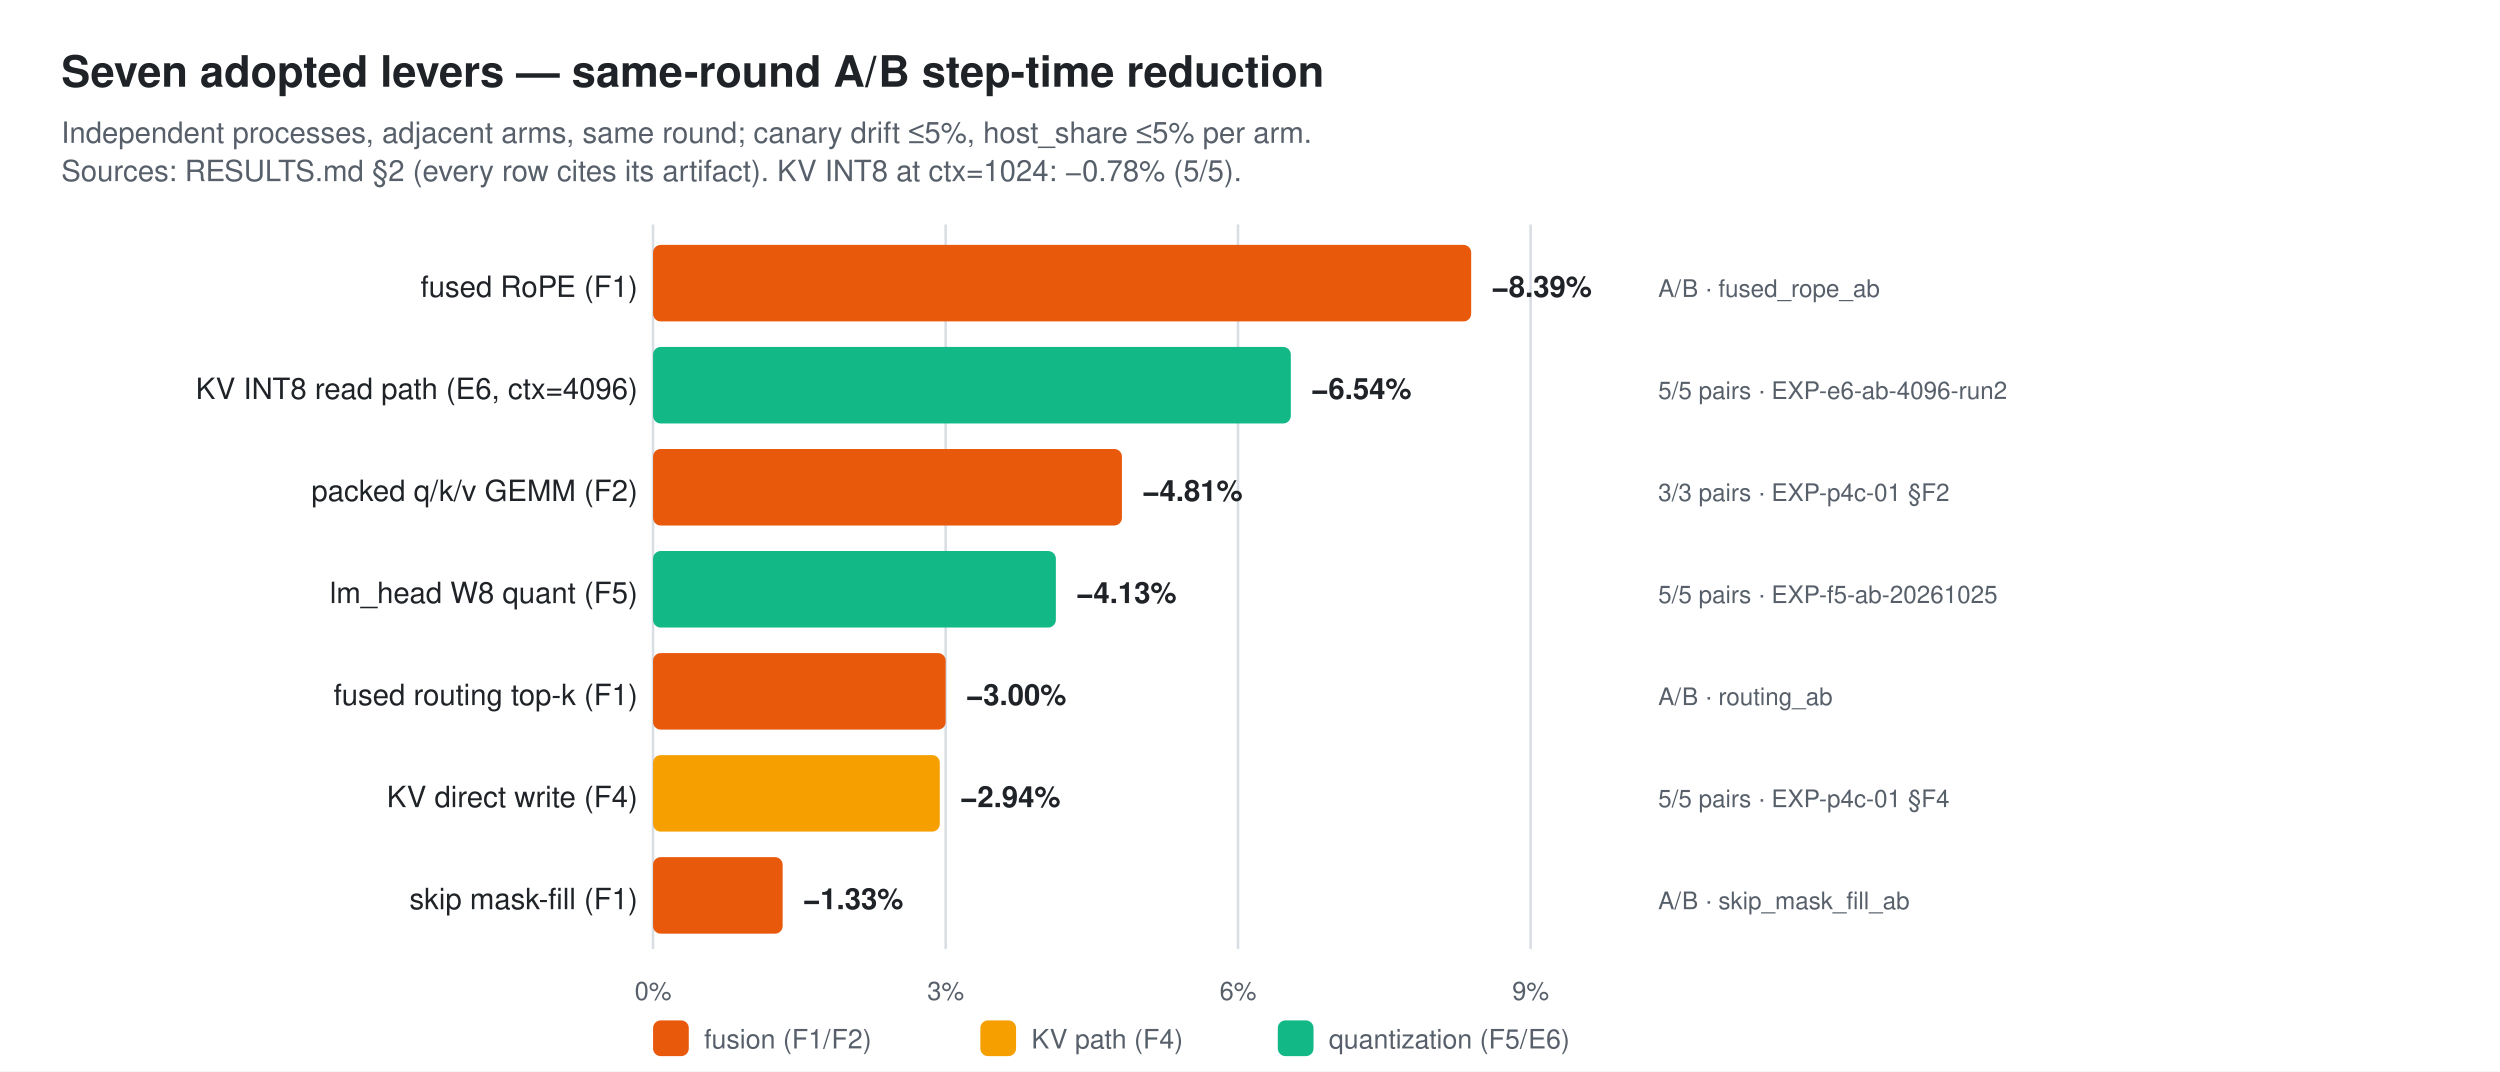
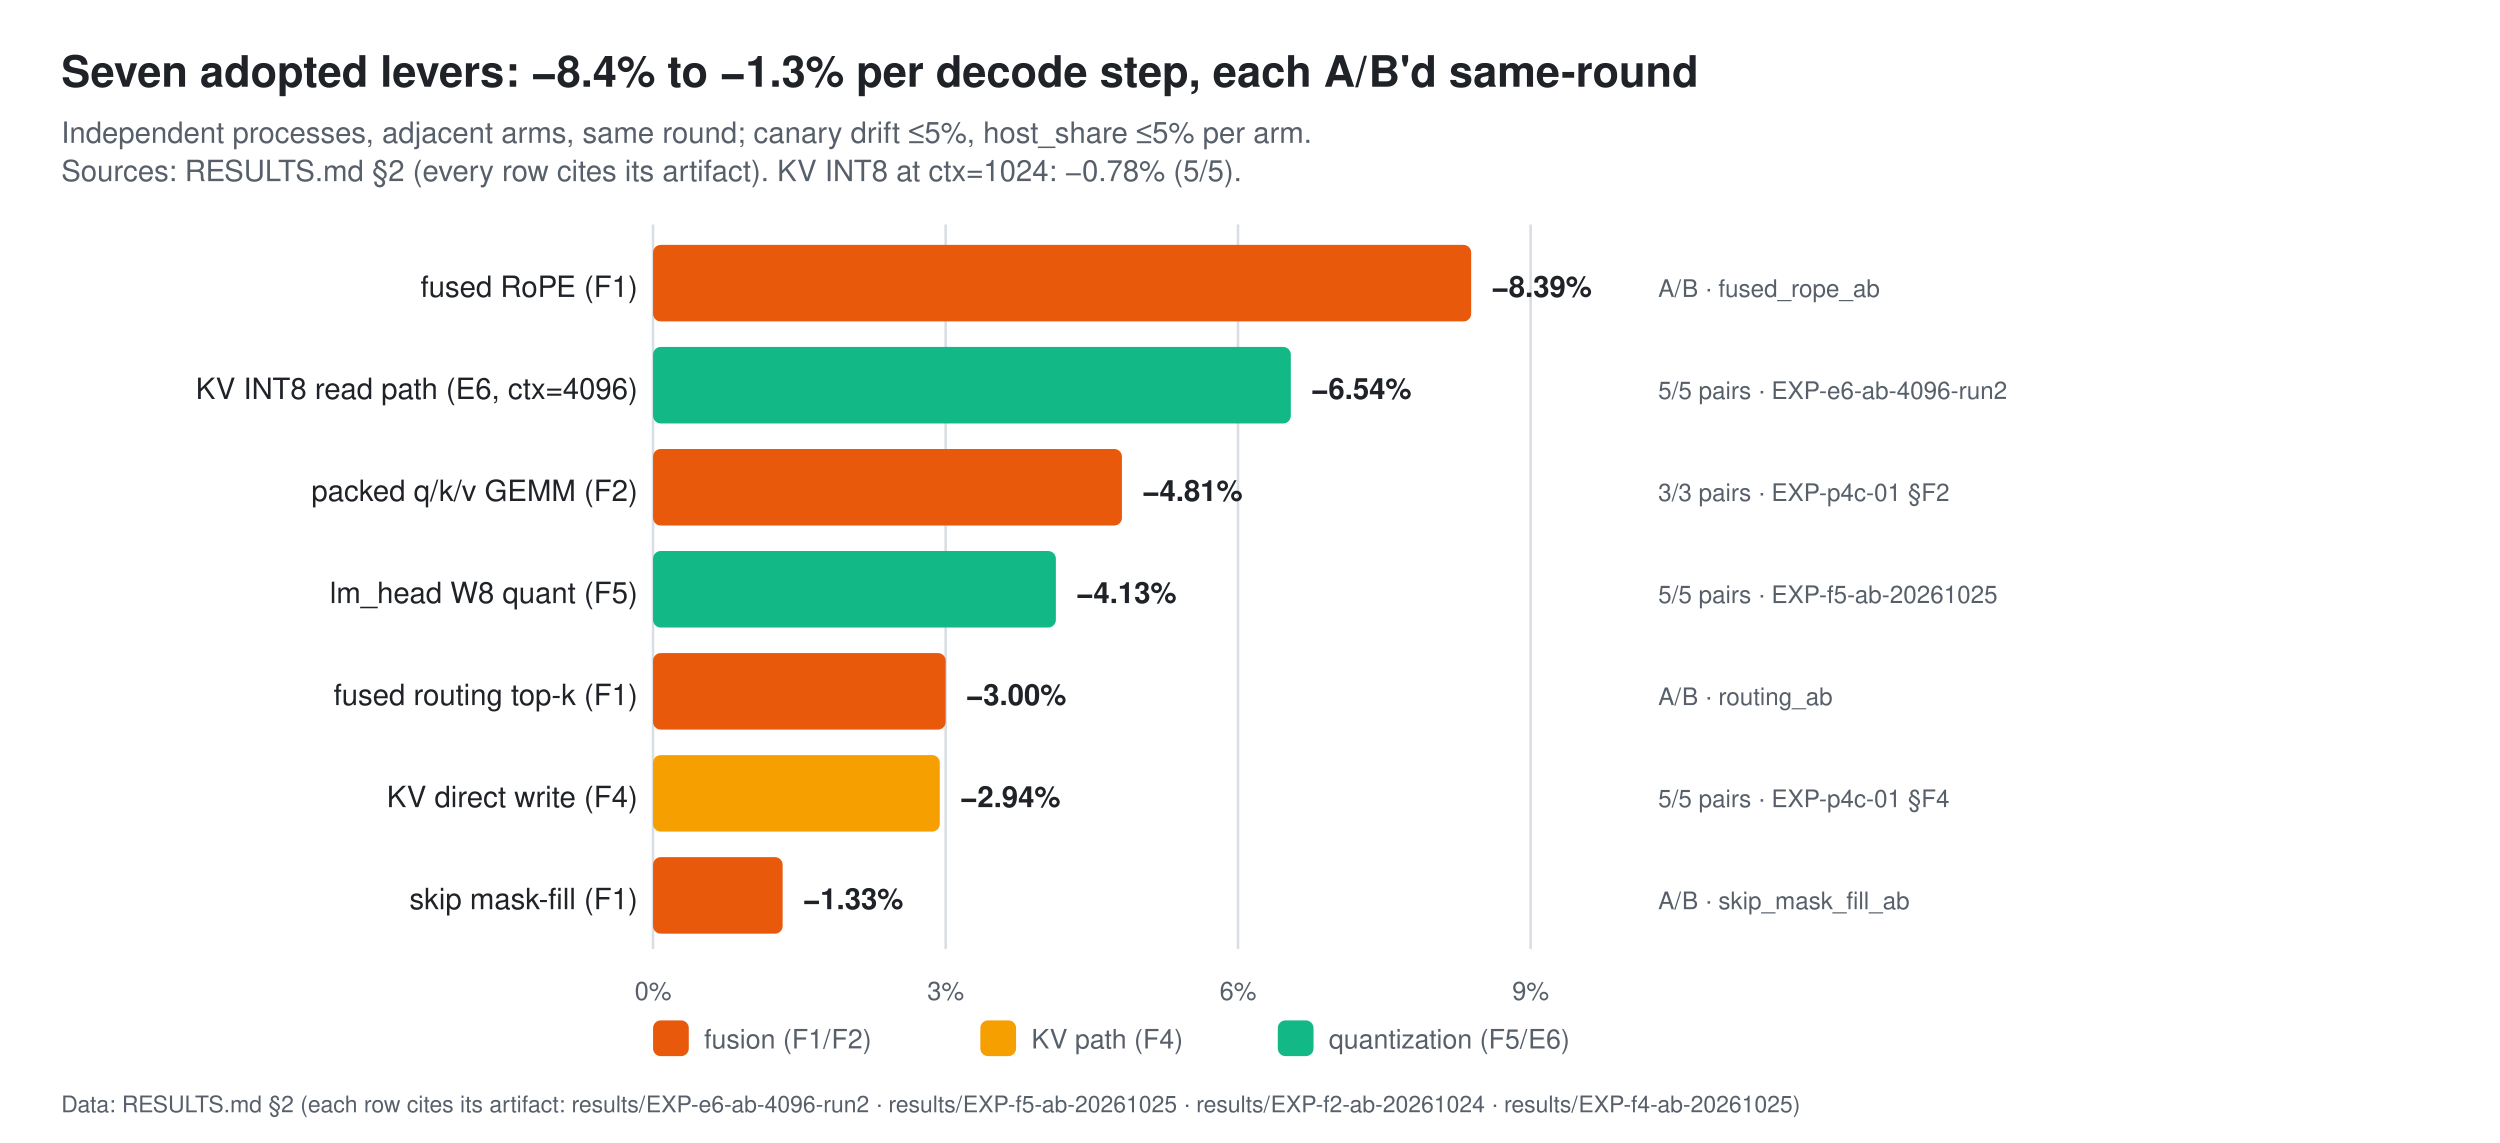
- <svg xmlns="http://www.w3.org/2000/svg" width="980" height="420" viewBox="0 0 980 420" font-family="-apple-system, 'Segoe UI', Helvetica, Arial, sans-serif">
-   <rect width="980" height="420" fill="#ffffff" />
-   <text x="24.0" y="34.0" font-size="17.0" fill="#1f2328" font-weight="600" text-anchor="start">Seven adopted levers — same-round A/B step-time reduction</text>
+ <svg xmlns="http://www.w3.org/2000/svg" width="980" height="448" viewBox="0 0 980 448" font-family="-apple-system, 'Segoe UI', Helvetica, Arial, sans-serif">
+   <rect width="980" height="448" fill="#ffffff" />
+   <text x="24.0" y="34.0" font-size="17.0" fill="#1f2328" font-weight="600" text-anchor="start">Seven adopted levers: −8.4% to −1.3% per decode step, each A/B'd same-round</text>
  <text x="24.0" y="56.0" font-size="11.5" fill="#57606a" font-weight="400" text-anchor="start">Independent processes, adjacent arms, same round; canary drift ≤5%, host_share ≤5% per arm.</text>
  <text x="24.0" y="71.0" font-size="11.5" fill="#57606a" font-weight="400" text-anchor="start">Sources: RESULTS.md §2 (every row cites its artifact). KV INT8 at ctx=1024: −0.78% (5/5).</text>
  <line x1="256.0" y1="88.0" x2="256.0" y2="372.0" stroke="#d8dee4" stroke-width="1.0" />
  <text x="256.0" y="392.0" font-size="10.0" fill="#57606a" font-weight="400" text-anchor="middle">0%</text>
  <line x1="370.7" y1="88.0" x2="370.7" y2="372.0" stroke="#d8dee4" stroke-width="1.0" />
  <text x="370.7" y="392.0" font-size="10.0" fill="#57606a" font-weight="400" text-anchor="middle">3%</text>
  <line x1="485.3" y1="88.0" x2="485.3" y2="372.0" stroke="#d8dee4" stroke-width="1.0" />
  <text x="485.3" y="392.0" font-size="10.0" fill="#57606a" font-weight="400" text-anchor="middle">6%</text>
  <line x1="600.0" y1="88.0" x2="600.0" y2="372.0" stroke="#d8dee4" stroke-width="1.0" />
  <text x="600.0" y="392.0" font-size="10.0" fill="#57606a" font-weight="400" text-anchor="middle">9%</text>
  <text x="250.0" y="116.4" font-size="11.5" fill="#1f2328" font-weight="400" text-anchor="end">fused RoPE (F1)</text>
  <rect x="256.0" y="96.0" width="320.7" height="30.0" fill="#e8590c" opacity="1.00" rx="3.0" />
  <text x="584.7" y="116.4" font-size="11.5" fill="#1f2328" font-weight="600" text-anchor="start">−8.39%</text>
  <text x="650.0" y="116.4" font-size="9.5" fill="#57606a" font-weight="400" text-anchor="start">A/B · fused_rope_ab</text>
  <text x="250.0" y="156.4" font-size="11.5" fill="#1f2328" font-weight="400" text-anchor="end">KV INT8 read path (E6, ctx=4096)</text>
  <rect x="256.0" y="136.0" width="250.0" height="30.0" fill="#12b886" opacity="1.00" rx="3.0" />
  <text x="514.0" y="156.4" font-size="11.5" fill="#1f2328" font-weight="600" text-anchor="start">−6.54%</text>
  <text x="650.0" y="156.4" font-size="9.5" fill="#57606a" font-weight="400" text-anchor="start">5/5 pairs · EXP-e6-ab-4096-run2</text>
  <text x="250.0" y="196.4" font-size="11.5" fill="#1f2328" font-weight="400" text-anchor="end">packed q/k/v GEMM (F2)</text>
  <rect x="256.0" y="176.0" width="183.8" height="30.0" fill="#e8590c" opacity="1.00" rx="3.0" />
  <text x="447.8" y="196.4" font-size="11.5" fill="#1f2328" font-weight="600" text-anchor="start">−4.81%</text>
  <text x="650.0" y="196.4" font-size="9.5" fill="#57606a" font-weight="400" text-anchor="start">3/3 pairs · EXP-p4c-01 §F2</text>
  <text x="250.0" y="236.4" font-size="11.5" fill="#1f2328" font-weight="400" text-anchor="end">lm_head W8 quant (F5)</text>
  <rect x="256.0" y="216.0" width="157.9" height="30.0" fill="#12b886" opacity="1.00" rx="3.0" />
  <text x="421.9" y="236.4" font-size="11.5" fill="#1f2328" font-weight="600" text-anchor="start">−4.13%</text>
  <text x="650.0" y="236.4" font-size="9.5" fill="#57606a" font-weight="400" text-anchor="start">5/5 pairs · EXP-f5-ab-20261025</text>
  <text x="250.0" y="276.4" font-size="11.5" fill="#1f2328" font-weight="400" text-anchor="end">fused routing top-k (F1)</text>
  <rect x="256.0" y="256.0" width="114.7" height="30.0" fill="#e8590c" opacity="1.00" rx="3.0" />
  <text x="378.7" y="276.4" font-size="11.5" fill="#1f2328" font-weight="600" text-anchor="start">−3.00%</text>
  <text x="650.0" y="276.4" font-size="9.5" fill="#57606a" font-weight="400" text-anchor="start">A/B · routing_ab</text>
  <text x="250.0" y="316.4" font-size="11.5" fill="#1f2328" font-weight="400" text-anchor="end">KV direct write (F4)</text>
  <rect x="256.0" y="296.0" width="112.4" height="30.0" fill="#f59f00" opacity="1.00" rx="3.0" />
  <text x="376.4" y="316.4" font-size="11.5" fill="#1f2328" font-weight="600" text-anchor="start">−2.94%</text>
  <text x="650.0" y="316.4" font-size="9.5" fill="#57606a" font-weight="400" text-anchor="start">5/5 pairs · EXP-p4c-01 §F4</text>
  <text x="250.0" y="356.4" font-size="11.5" fill="#1f2328" font-weight="400" text-anchor="end">skip mask-fill (F1)</text>
  <rect x="256.0" y="336.0" width="50.8" height="30.0" fill="#e8590c" opacity="1.00" rx="3.0" />
  <text x="314.8" y="356.4" font-size="11.5" fill="#1f2328" font-weight="600" text-anchor="start">−1.33%</text>
  <text x="650.0" y="356.4" font-size="9.5" fill="#57606a" font-weight="400" text-anchor="start">A/B · skip_mask_fill_ab</text>
  <rect x="256.0" y="400.0" width="14.0" height="14.0" fill="#e8590c" opacity="1.00" rx="3.0" />
  <text x="276.0" y="411.0" font-size="10.5" fill="#57606a" font-weight="400" text-anchor="start">fusion (F1/F2)</text>
  <rect x="384.3" y="400.0" width="14.0" height="14.0" fill="#f59f00" opacity="1.00" rx="3.0" />
  <text x="404.3" y="411.0" font-size="10.5" fill="#57606a" font-weight="400" text-anchor="start">KV path (F4)</text>
  <rect x="500.9" y="400.0" width="14.0" height="14.0" fill="#12b886" opacity="1.00" rx="3.0" />
  <text x="520.9" y="411.0" font-size="10.5" fill="#57606a" font-weight="400" text-anchor="start">quantization (F5/E6)</text>
+   <text x="24.0" y="436.0" font-size="9.0" fill="#57606a" font-weight="400" text-anchor="start">Data: RESULTS.md §2 (each row cites its artifact: results/EXP-e6-ab-4096-run2 · results/EXP-f5-ab-20261025 · results/EXP-f2-ab-20261024 · results/EXP-f4-ab-20261025)</text>
</svg>
